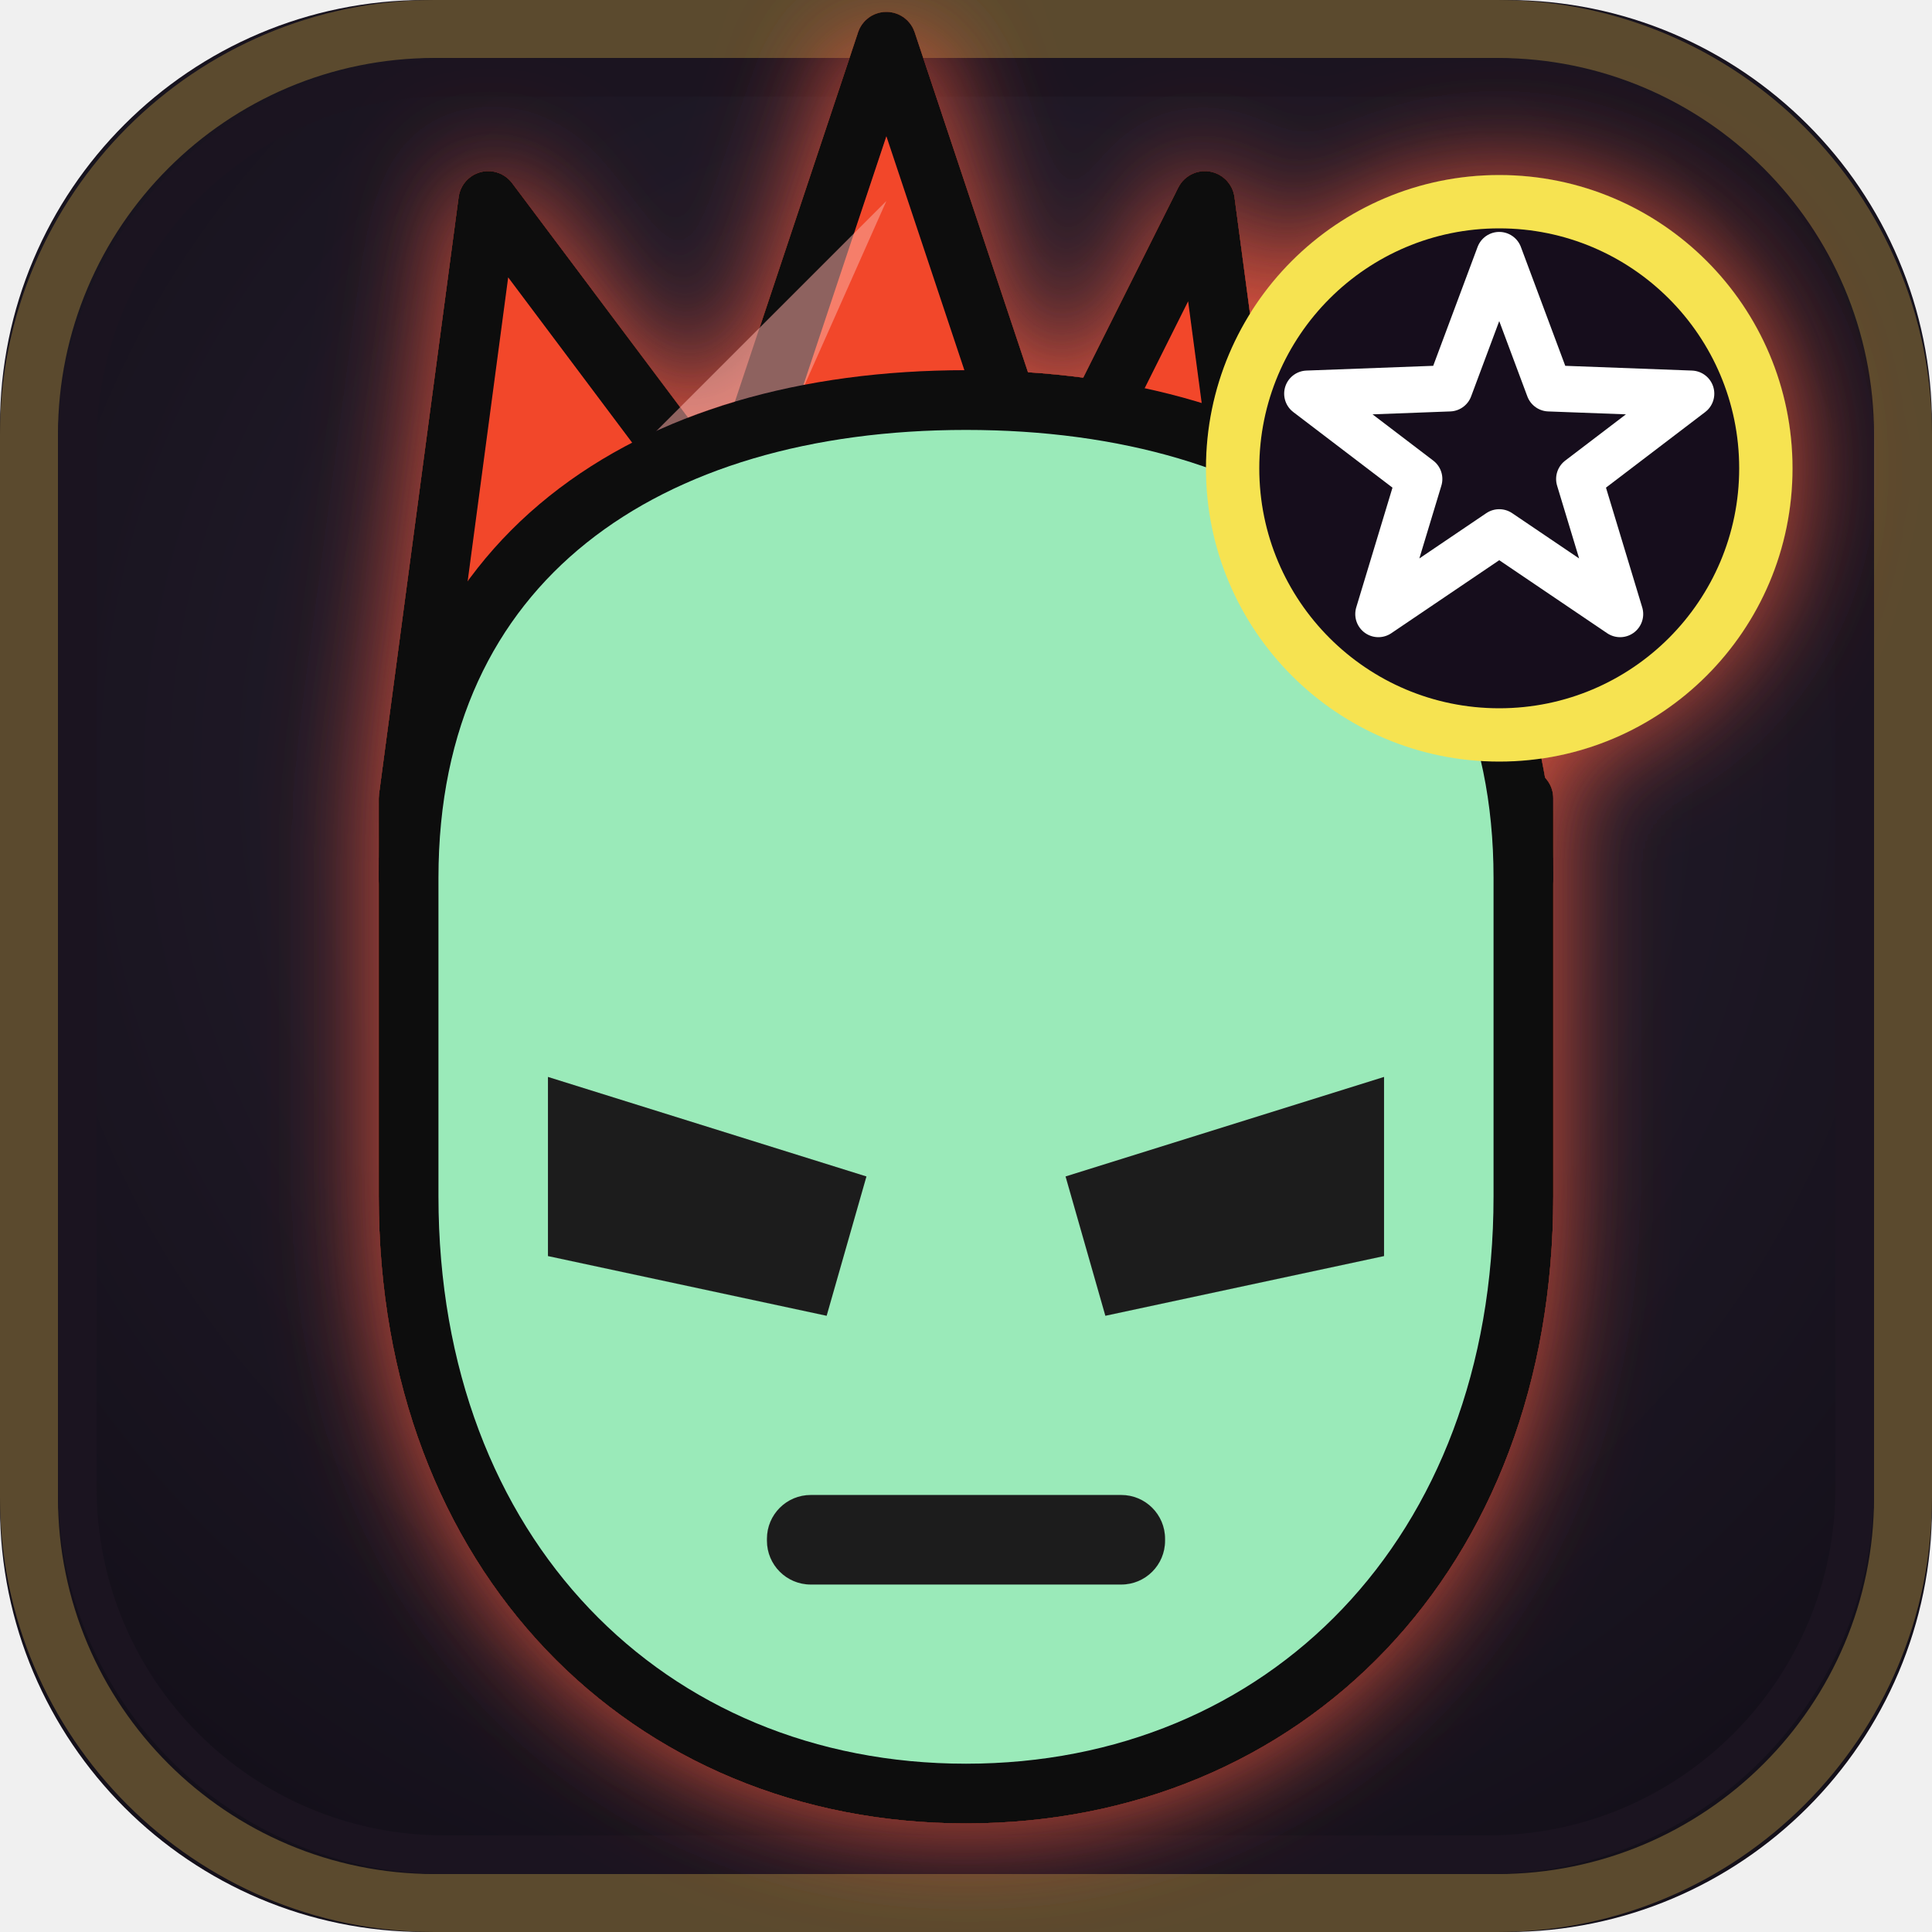
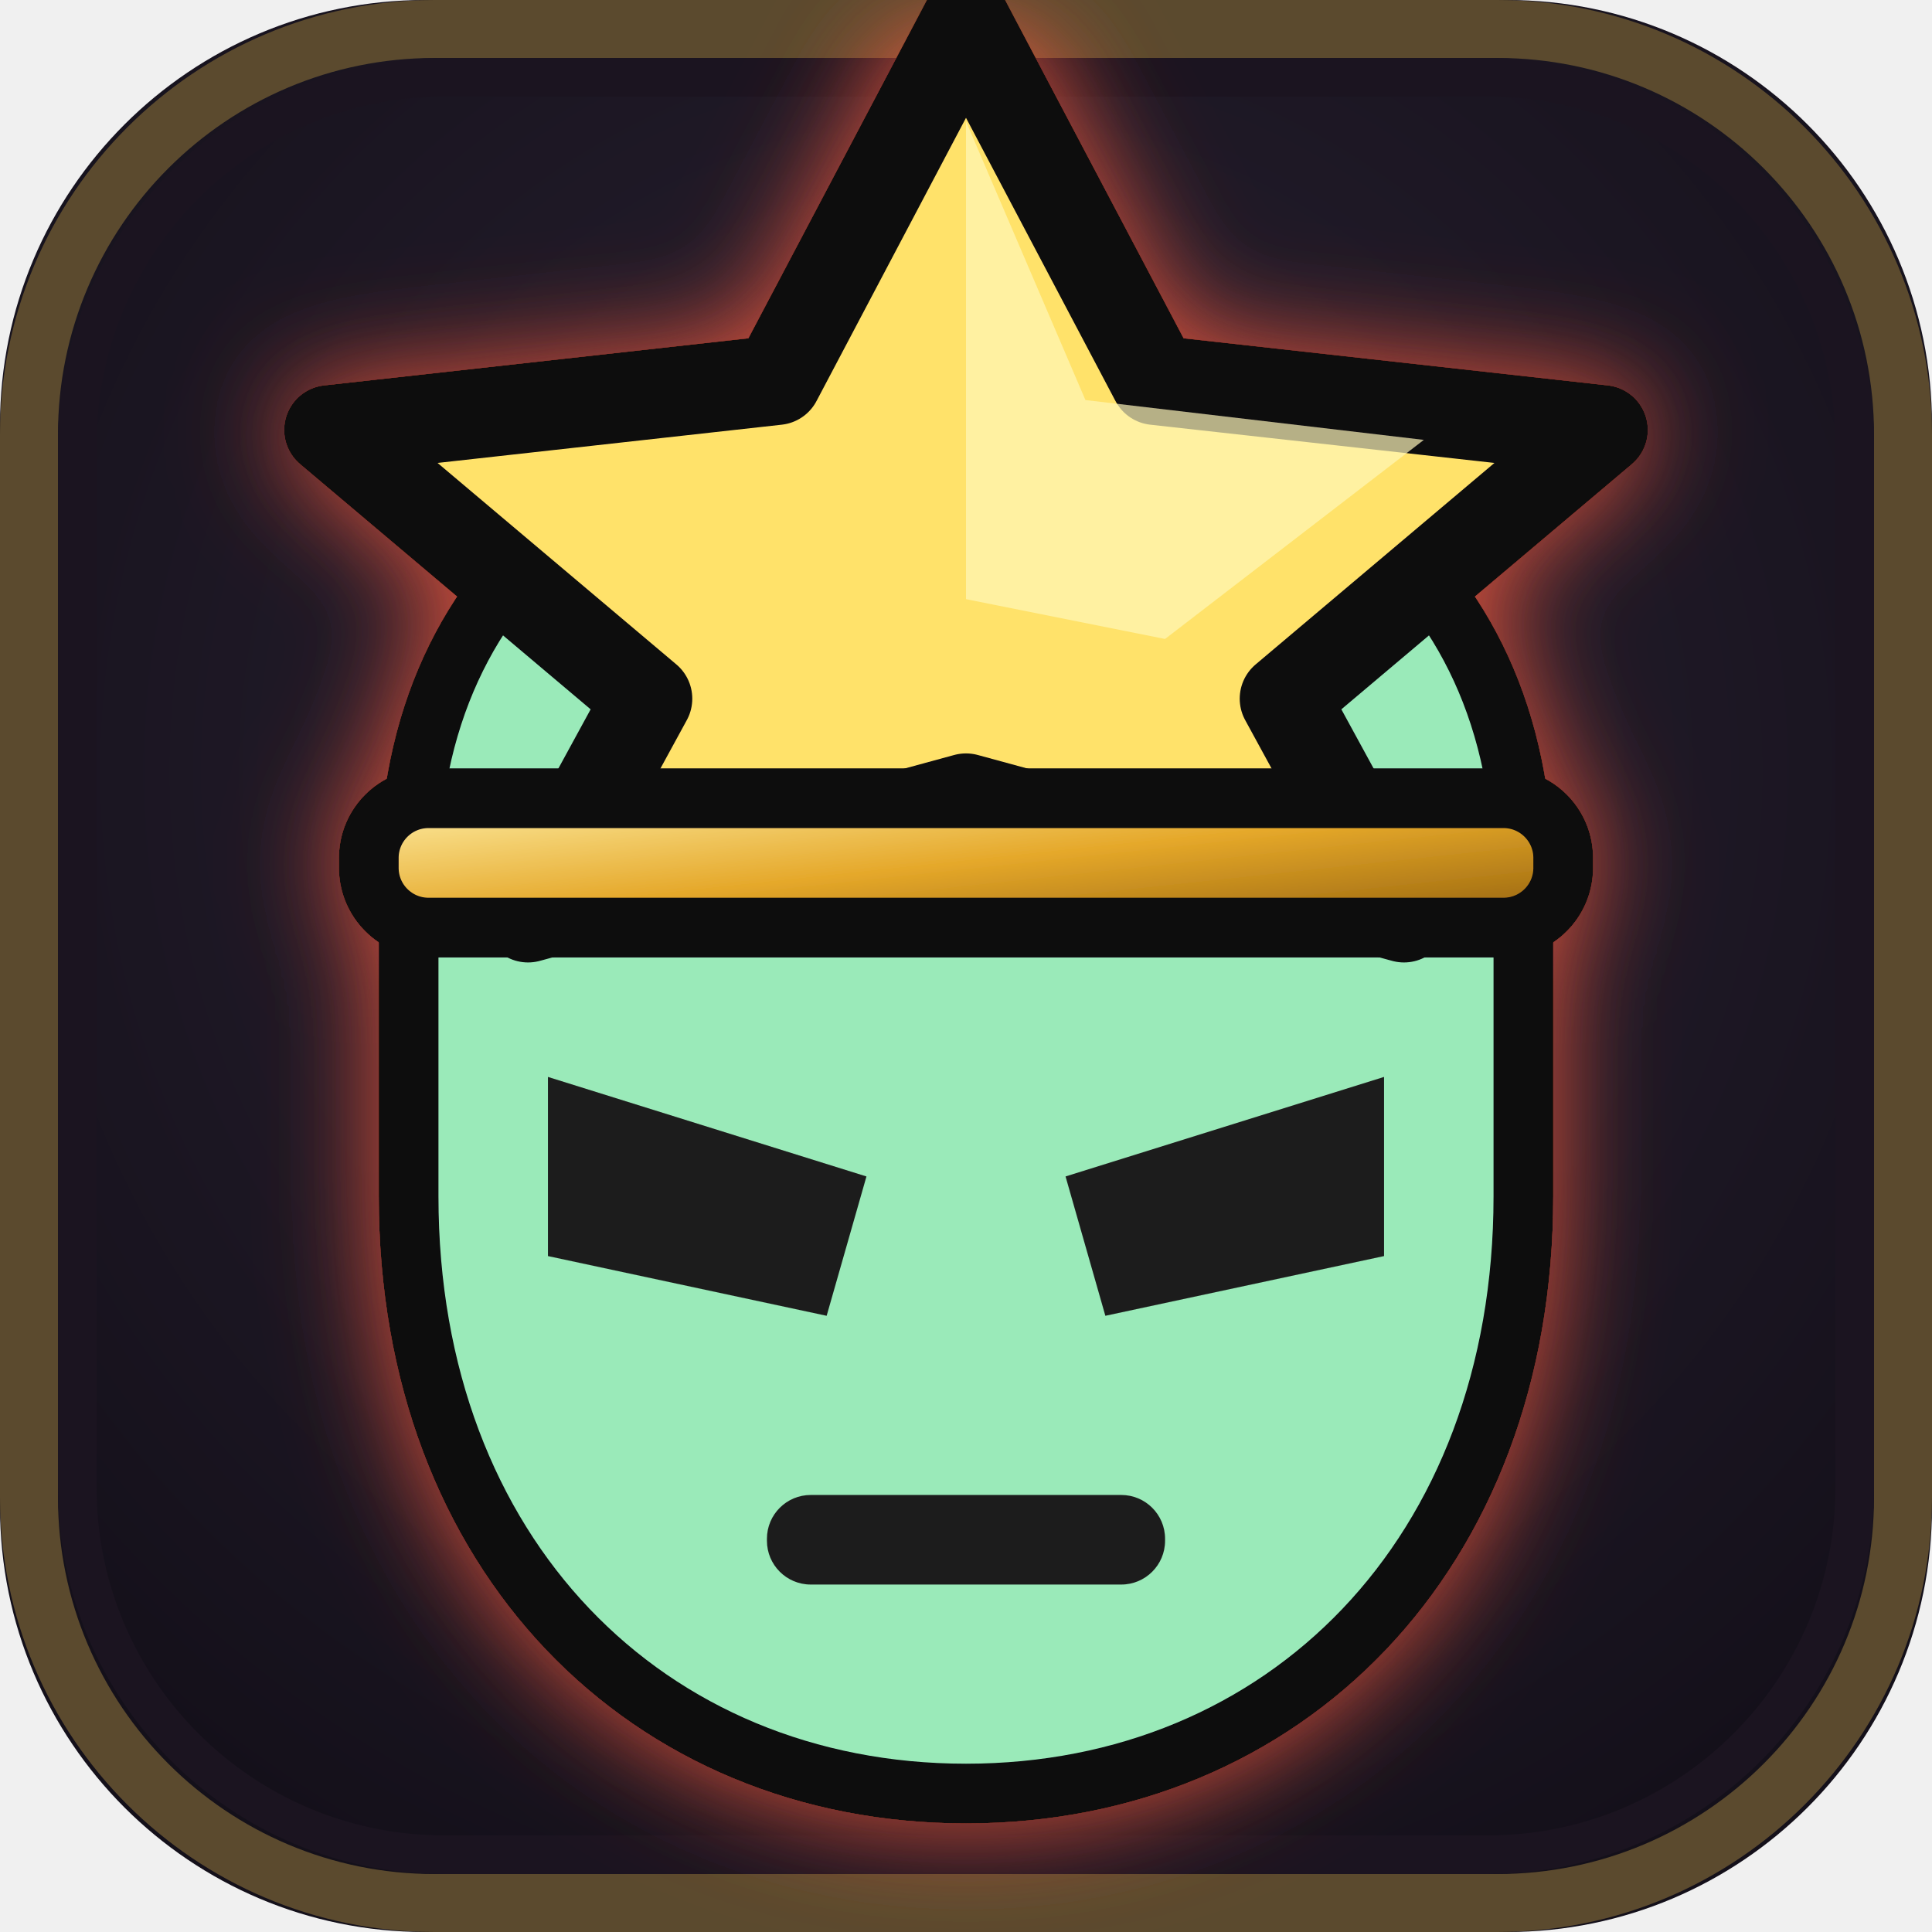
<svg xmlns="http://www.w3.org/2000/svg" viewBox="0 0 100 100" width="256" height="256">
  <defs>
    <linearGradient id="gMetal" x1="0" y1="0" x2="1" y2="1">
      <stop offset="0" stop-color="#f4f7fb" />
      <stop offset=".5" stop-color="#a9b6c7" />
      <stop offset="1" stop-color="#5d6b80" />
    </linearGradient>
    <linearGradient id="gGold" x1="0" y1="0" x2="1" y2="1">
      <stop offset="0" stop-color="#fff0a8" />
      <stop offset=".5" stop-color="#e5a82a" />
      <stop offset="1" stop-color="#8f5d0b" />
    </linearGradient>
    <radialGradient id="gBg" cx=".5" cy=".4" r=".8">
      <stop offset="0" stop-color="#2a2233" />
      <stop offset=".8" stop-color="#14101a" />
    </radialGradient>
    <filter id="glow" x="-30%" y="-30%" width="160%" height="160%">
      <feDropShadow dx="0" dy="0" stdDeviation="3" flood-color="#fa5b42" flood-opacity=".9" />
    </filter>
  </defs>
  <rect width="100" height="100" rx="22" fill="url(#gBg)" />
  <rect x="1.5" y="1.5" width="97" height="97" rx="21" fill="none" stroke="#5b4a2e" stroke-width="3" />
  <rect x="4" y="4" width="92" height="92" rx="19" fill="none" stroke="#1b1420" stroke-width="2" />
  <g transform="translate(4 4) scale(.92)" filter="url(#glow)">
    <g transform="translate(50 54) scale(1.12) translate(-50 -54)">
-       <path fill="#f2462c" stroke="#0b0810" stroke-width="3" stroke-linejoin="round" d="M22 42 L26 12 L38 28 L46 4 L54 28 L62 12 L66 42 L78 42 L78 46 L22 46 Z" />
-       <path fill="#f9ab9f" fill-opacity=".55" d="M30 28 L38 30 L46 12 Z" />
      <path fill="#9aeab9" stroke="#0b0810" stroke-width="3" stroke-linejoin="round" d="M22 46 C22 30 34 22 50 22 C66 22 78 30 78 46 V62 C78 80 66 92 50 92 C34 92 22 80 22 62 Z" />
      <path fill="#1f1f1f" d="M29 56 L45 61 L43 68 L29 65 Z" />
      <path fill="#1f1f1f" d="M71 56 L55 61 L57 68 L71 65 Z" />
      <rect fill="#1f1f1f" x="40" y="77" width="20" height="4.5" rx="2.2" />
+       <path fill="#ffe26a" stroke="#0b0810" stroke-width="4.5" stroke-linejoin="round" d="M50 3 L59.5 21.0 L82 23.5 L66 37.0 L72 48.0 L50 42.0 L28 48.0 L34 37.0 L18 23.5 L40.5 21.0 Z" />
+       <path fill="#fff8b8" d="M50 8 L56 22 L73 24 L60 34 L50 32 Z" fill-opacity=".7" />
+       <rect fill="url(#gGold)" stroke="#0b0810" stroke-width="3" x="20" y="42" width="60" height="6.5" rx="3" />
    </g>
-     <circle fill="#14101a" stroke="#f6e351" stroke-width="3" cx="80" cy="22" r="15" />
-     <path fill="none" stroke="#fff" stroke-width="2.6" stroke-linejoin="round" d="M80 10 L82.8 17.5 L90.8 17.8 L84.5 22.6 L86.8 30.2 L80 25.6 L73.2 30.2 L75.5 22.6 L69.2 17.8 L77.2 17.5 Z" />
  </g>
</svg>
